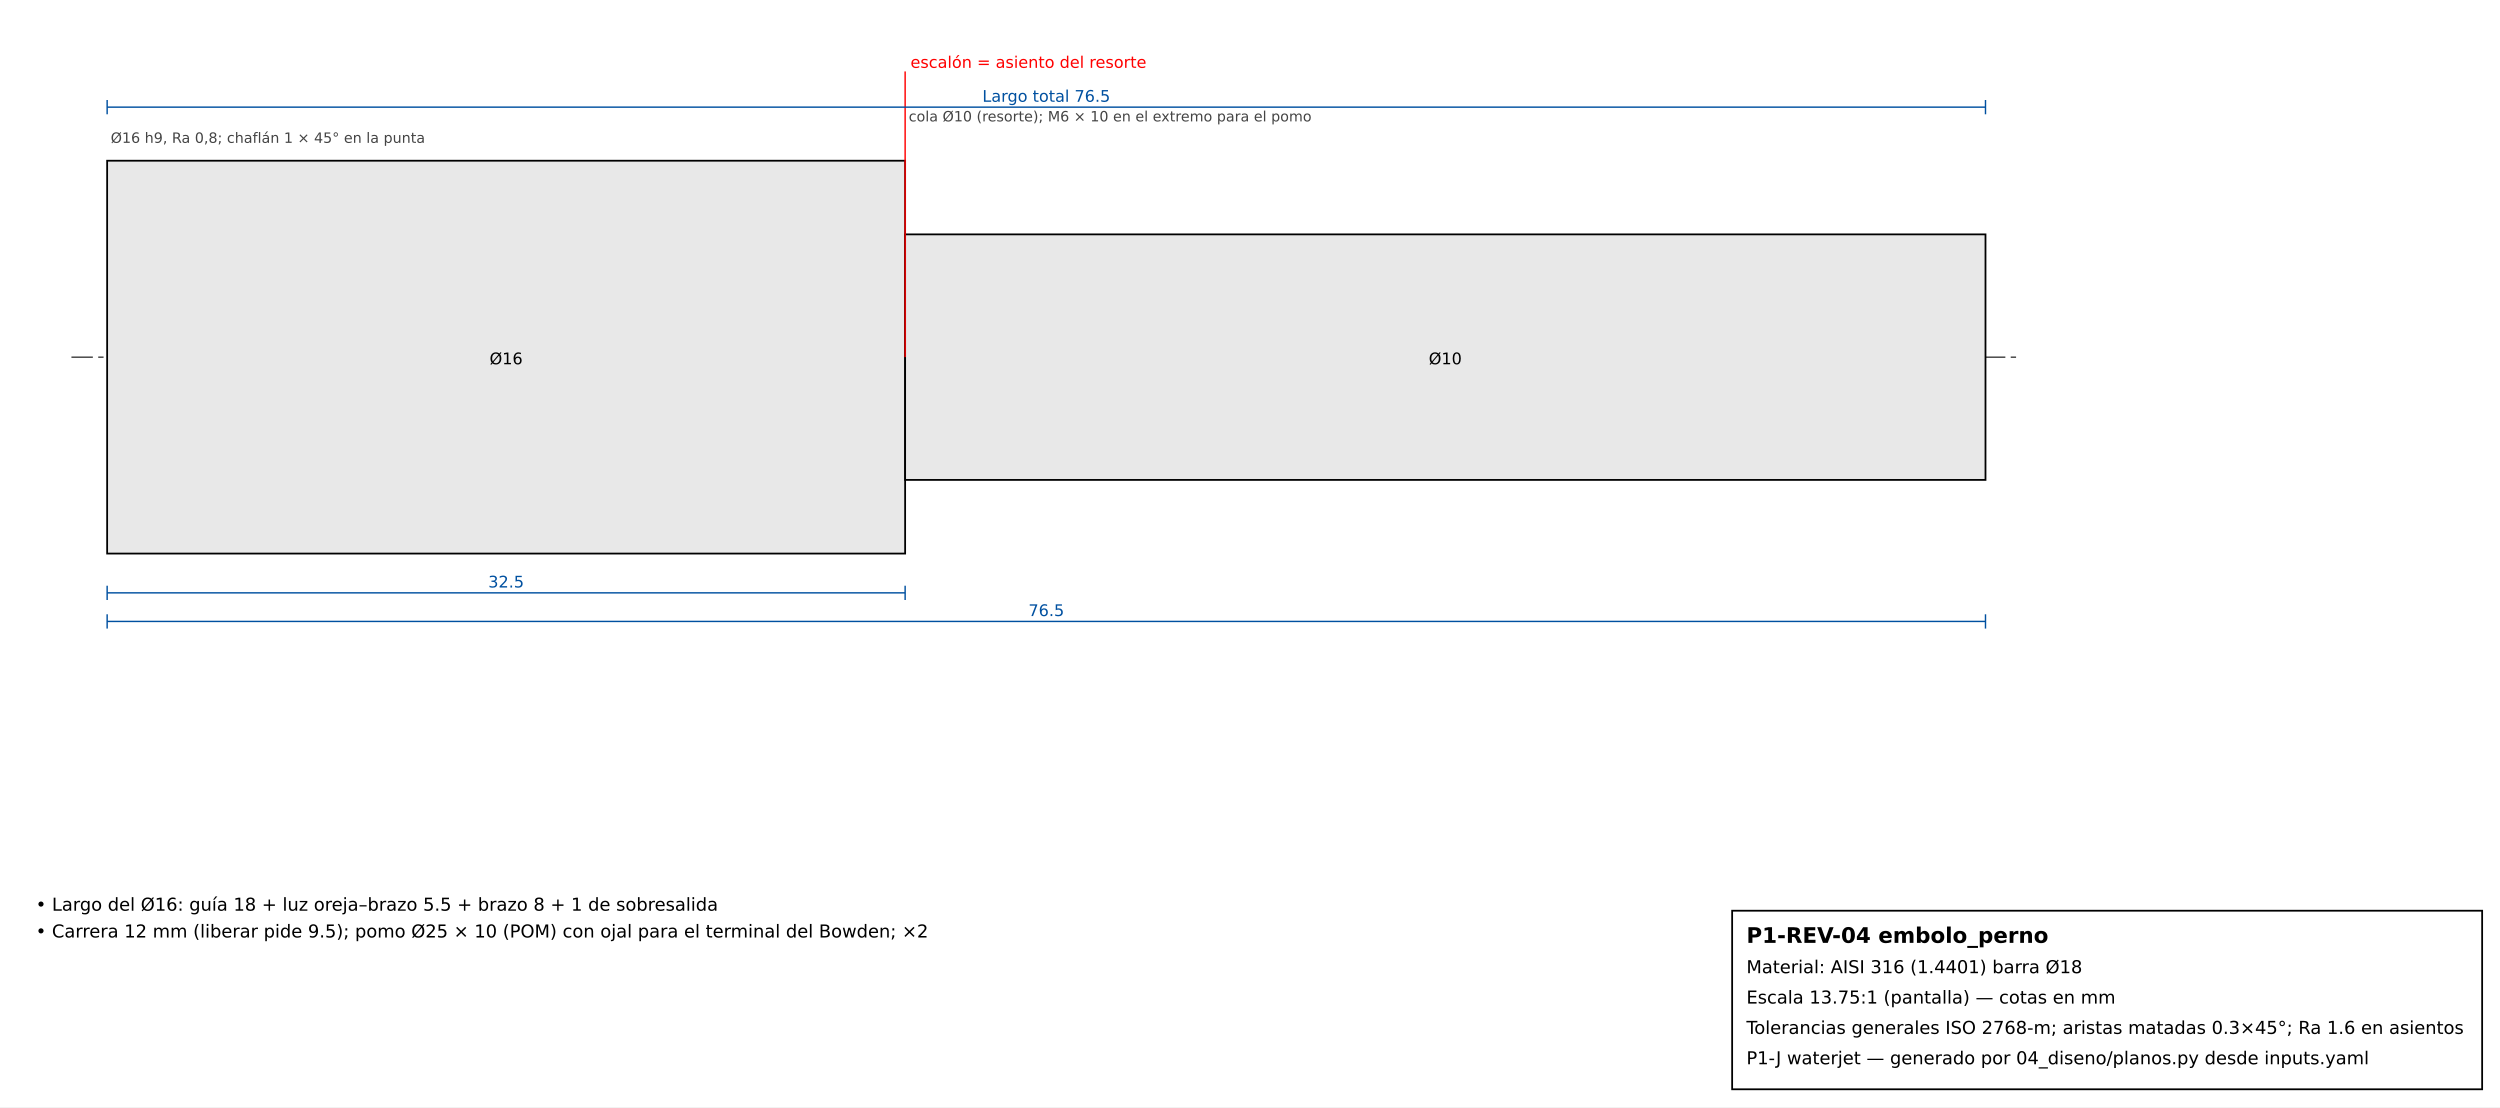
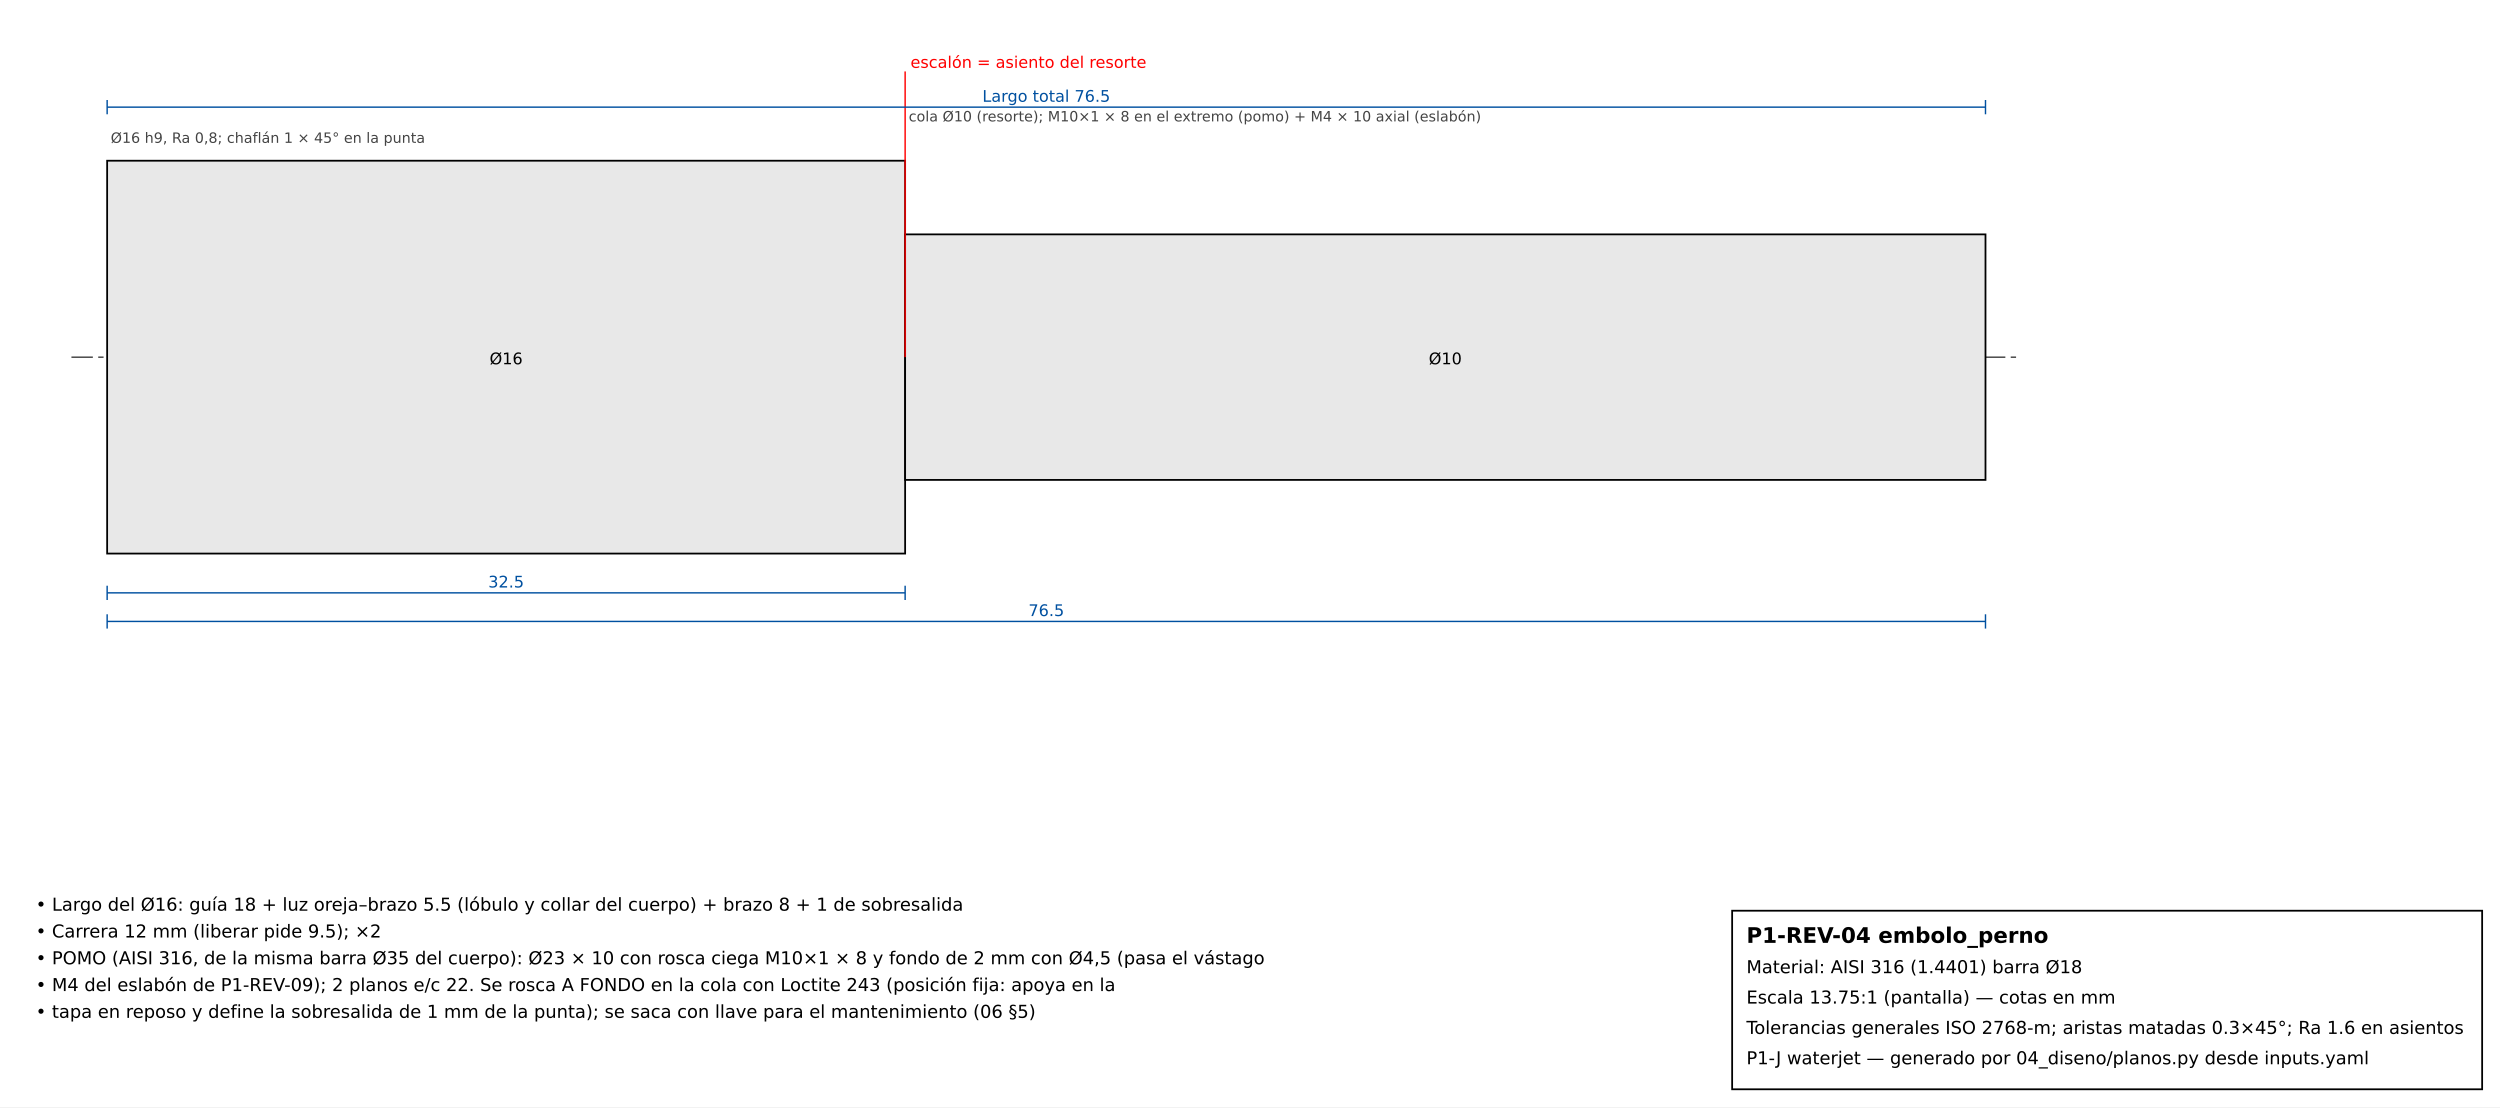
<svg xmlns="http://www.w3.org/2000/svg" baseProfile="full" height="620" version="1.1" width="1400">
  <defs />
  <rect fill="white" height="620" width="1400" x="0" y="0" />
  <line stroke="black" stroke-dasharray="12,3,3,3" stroke-width="0.6" x1="40" x2="1131.875" y1="200" y2="200" />
  <rect fill="#e8e8e8" height="220.0" stroke="black" stroke-width="1" width="446.875" x="60" y="90.0" />
  <text font-family="DejaVu Sans" font-size="9" text-anchor="middle" x="283.438" y="204">Ø16</text>
  <line stroke="#0050a0" stroke-width="0.8" x1="60" x2="506.875" y1="332.0" y2="332.0" />
  <line stroke="#0050a0" stroke-width="0.8" x1="60" x2="60" y1="328.0" y2="336.0" />
  <line stroke="#0050a0" stroke-width="0.8" x1="506.875" x2="506.875" y1="328.0" y2="336.0" />
  <text fill="#0050a0" font-family="DejaVu Sans" font-size="9" text-anchor="middle" x="283.438" y="329.0">32.5</text>
  <text fill="#444" font-family="DejaVu Sans" font-size="8" x="62" y="80.0">Ø16 h9, Ra 0,8; chaflán 1 × 45° en la punta</text>
  <rect fill="#e8e8e8" height="137.5" stroke="black" stroke-width="1" width="605.0" x="506.875" y="131.25" />
  <text font-family="DejaVu Sans" font-size="9" text-anchor="middle" x="809.375" y="204">Ø10</text>
  <line stroke="#0050a0" stroke-width="0.8" x1="60" x2="1111.875" y1="348.0" y2="348.0" />
  <line stroke="#0050a0" stroke-width="0.8" x1="60" x2="60" y1="344.0" y2="352.0" />
  <line stroke="#0050a0" stroke-width="0.8" x1="1111.875" x2="1111.875" y1="344.0" y2="352.0" />
  <text fill="#0050a0" font-family="DejaVu Sans" font-size="9" text-anchor="middle" x="585.938" y="345.0">76.5</text>
-   <text fill="#444" font-family="DejaVu Sans" font-size="8" x="508.875" y="68.0">cola Ø10 (resorte); M6 × 10 en el extremo para el pomo</text>
+   <text fill="#444" font-family="DejaVu Sans" font-size="8" x="508.875" y="68.0">cola Ø10 (resorte); M10×1 × 8 en el extremo (pomo) + M4 × 10 axial (eslabón)</text>
  <line stroke="red" stroke-width="0.8" x1="506.875" x2="506.875" y1="40.0" y2="200" />
  <text fill="red" font-family="DejaVu Sans" font-size="9" x="509.875" y="38.0">escalón = asiento del resorte</text>
  <line stroke="#0050a0" stroke-width="0.8" x1="60" x2="1111.875" y1="60" y2="60" />
  <line stroke="#0050a0" stroke-width="0.8" x1="60" x2="60" y1="56" y2="64" />
  <line stroke="#0050a0" stroke-width="0.8" x1="1111.875" x2="1111.875" y1="56" y2="64" />
  <text fill="#0050a0" font-family="DejaVu Sans" font-size="9" text-anchor="middle" x="585.938" y="57">Largo total 76.5</text>
  <g font-family="DejaVu Sans" font-size="11">
    <rect fill="none" height="100" stroke="black" width="420" x="970" y="510" />
    <text font-size="12" font-weight="bold" x="978" y="528">P1-REV-04  embolo_perno</text>
    <text font-size="10" font-weight="normal" x="978" y="545">Material: AISI 316 (1.4401) barra Ø18</text>
    <text font-size="10" font-weight="normal" x="978" y="562">Escala 13.75:1 (pantalla)  —  cotas en mm</text>
    <text font-size="10" font-weight="normal" x="978" y="579">Tolerancias generales ISO 2768-m; aristas matadas 0.3×45°; Ra 1.6 en asientos</text>
    <text font-size="10" font-weight="normal" x="978" y="596">P1-J waterjet — generado por 04_diseno/planos.py desde inputs.yaml</text>
-     <text font-size="10" x="20" y="510">• Largo del Ø16: guía 18 + luz oreja–brazo 5.5 + brazo 8 + 1 de sobresalida</text>
-     <text font-size="10" x="20" y="525">• Carrera 12 mm (liberar pide 9.5); pomo Ø25 × 10 (POM) con ojal para el terminal del Bowden; ×2</text>
+     <text font-size="10" x="20" y="510">• Largo del Ø16: guía 18 + luz oreja–brazo 5.5 (lóbulo y collar del cuerpo) + brazo 8 + 1 de sobresalida</text>
+     <text font-size="10" x="20" y="525">• Carrera 12 mm (liberar pide 9.5); ×2</text>
+     <text font-size="10" x="20" y="540">• POMO (AISI 316, de la misma barra Ø35 del cuerpo): Ø23 × 10 con rosca ciega M10×1 × 8 y fondo de 2 mm con Ø4,5 (pasa el vástago</text>
+     <text font-size="10" x="20" y="555">•   M4 del eslabón de P1-REV-09); 2 planos e/c 22. Se rosca A FONDO en la cola con Loctite 243 (posición fija: apoya en la</text>
+     <text font-size="10" x="20" y="570">•   tapa en reposo y define la sobresalida de 1 mm de la punta); se saca con llave para el mantenimiento (06 §5)</text>
  </g>
</svg>
